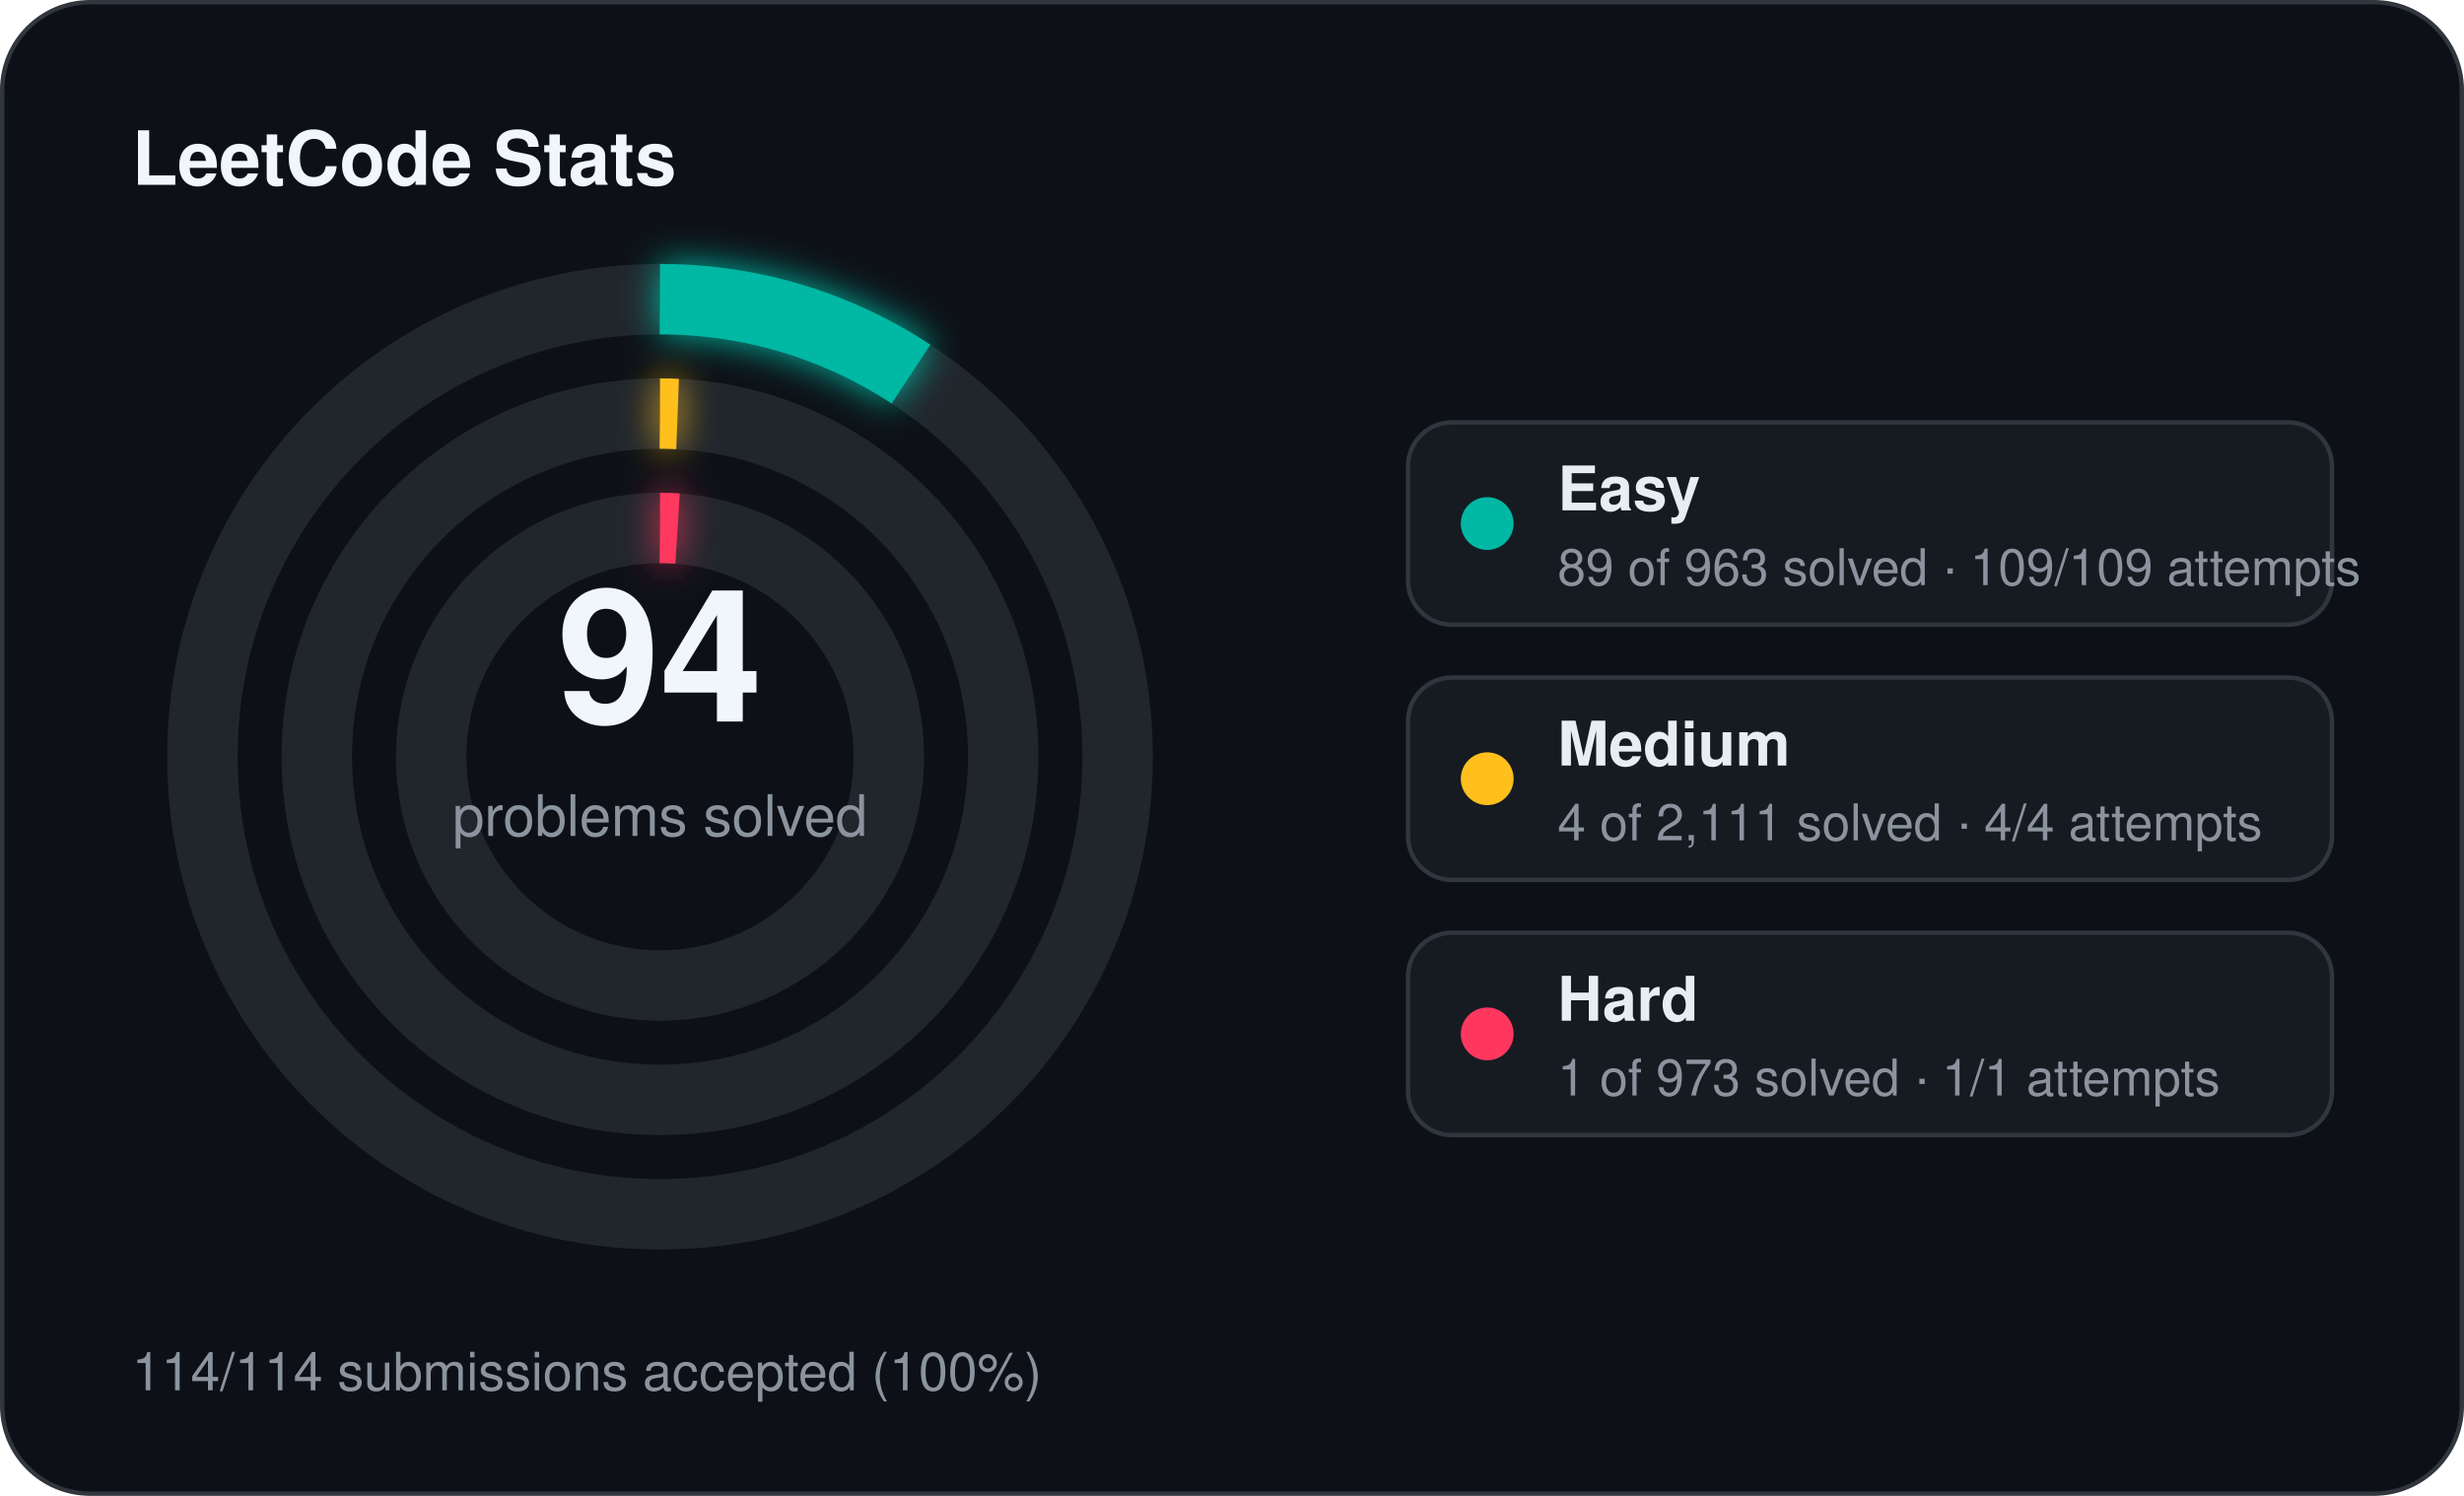
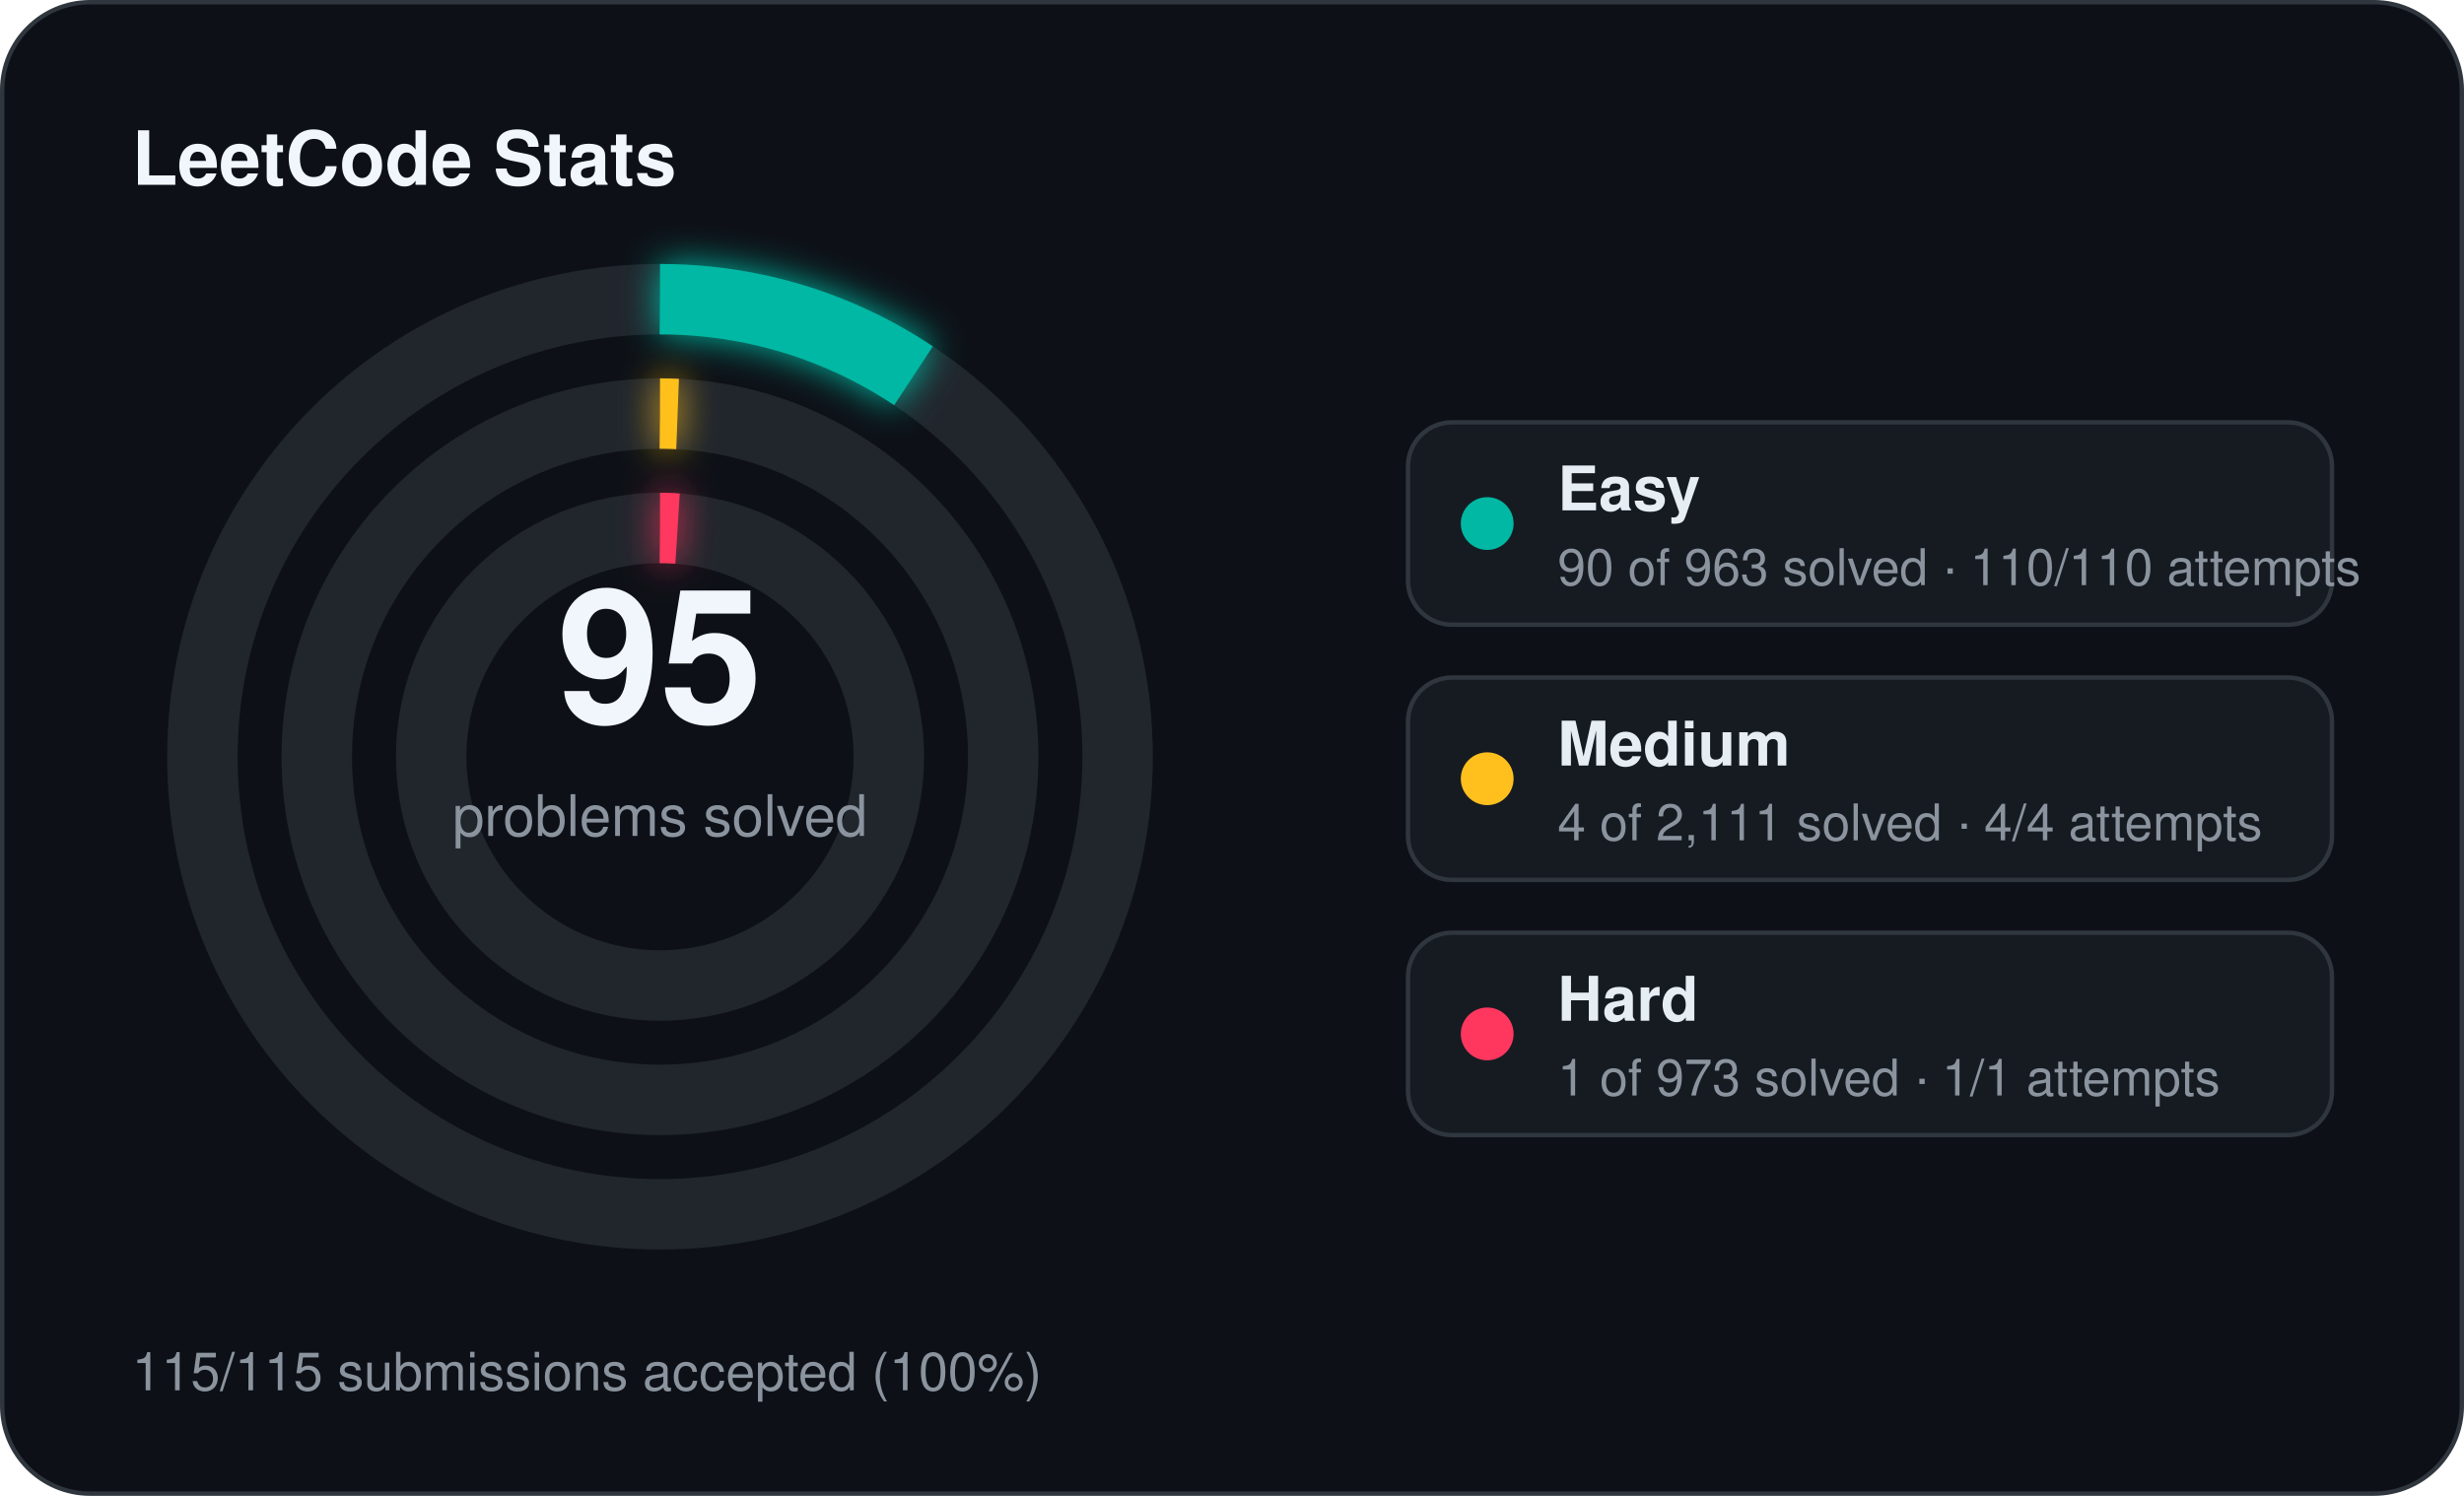
<svg xmlns="http://www.w3.org/2000/svg" width="560" height="340" viewBox="0 0 560 340">
  <defs>
    <filter id="stats-glow" x="-60%" y="-60%" width="220%" height="220%">
      <feGaussianBlur stdDeviation="4" result="blur" />
      <feMerge>
        <feMergeNode in="blur" />
        <feMergeNode in="SourceGraphic" />
      </feMerge>
    </filter>
  </defs>
  <rect x="0.5" y="0.5" width="559" height="339" rx="20" fill="#0d1117" stroke="#30363d" stroke-width="1" />
  <text x="30" y="42" fill="#f0f6fc" font-family="Segoe UI, Helvetica, Arial, sans-serif" font-size="17" font-weight="700">LeetCode Stats</text>
  <circle cx="150" cy="172" r="104" fill="none" stroke="#21262d" stroke-width="16" />
-   <circle cx="150" cy="172" r="104" fill="none" stroke="#00b8a3" stroke-width="16" stroke-linecap="butt" stroke-dasharray="60.39 653.45" transform="rotate(-90 150 172)" filter="url(#stats-glow)" />
+   <circle cx="150" cy="172" r="104" fill="none" stroke="#00b8a3" stroke-width="16" stroke-linecap="butt" stroke-dasharray="61.07 653.45" transform="rotate(-90 150 172)" filter="url(#stats-glow)" />
  <circle cx="150" cy="172" r="78" fill="none" stroke="#21262d" stroke-width="16" />
  <circle cx="150" cy="172" r="78" fill="none" stroke="#ffc01e" stroke-width="16" stroke-linecap="butt" stroke-dasharray="4.00 490.09" transform="rotate(-90 150 172)" filter="url(#stats-glow)" />
  <circle cx="150" cy="172" r="52" fill="none" stroke="#21262d" stroke-width="16" />
  <circle cx="150" cy="172" r="52" fill="none" stroke="#ff375f" stroke-width="16" stroke-linecap="butt" stroke-dasharray="4.00 326.73" transform="rotate(-90 150 172)" filter="url(#stats-glow)" />
-   <text x="150" y="164" text-anchor="middle" fill="#f0f6fc" font-family="Segoe UI, Helvetica, Arial, sans-serif" font-size="42" font-weight="700">94</text>
+   <text x="150" y="164" text-anchor="middle" fill="#f0f6fc" font-family="Segoe UI, Helvetica, Arial, sans-serif" font-size="42" font-weight="700">95</text>
  <text x="150" y="190" text-anchor="middle" fill="#8b949e" font-family="Segoe UI, Helvetica, Arial, sans-serif" font-size="13">problems solved</text>
  <rect x="320" y="96" width="210" height="46" rx="10" fill="#161b22" stroke="#30363d" stroke-width="1" />
  <circle cx="338" cy="119" r="6" fill="#00b8a3" />
  <text x="354" y="116" fill="#e6edf3" font-family="Segoe UI, Helvetica, Arial, sans-serif" font-size="14" font-weight="600">Easy</text>
-   <text x="354" y="133" fill="#8b949e" font-family="Segoe UI, Helvetica, Arial, sans-serif" font-size="11.5">89 of 963 solved · 109/109 attempts</text>
+   <text x="354" y="133" fill="#8b949e" font-family="Segoe UI, Helvetica, Arial, sans-serif" font-size="11.5">90 of 963 solved · 110/110 attempts</text>
  <rect x="320" y="154" width="210" height="46" rx="10" fill="#161b22" stroke="#30363d" stroke-width="1" />
  <circle cx="338" cy="177" r="6" fill="#ffc01e" />
  <text x="354" y="174" fill="#e6edf3" font-family="Segoe UI, Helvetica, Arial, sans-serif" font-size="14" font-weight="600">Medium</text>
  <text x="354" y="191" fill="#8b949e" font-family="Segoe UI, Helvetica, Arial, sans-serif" font-size="11.5">4 of 2,111 solved · 4/4 attempts</text>
  <rect x="320" y="212" width="210" height="46" rx="10" fill="#161b22" stroke="#30363d" stroke-width="1" />
  <circle cx="338" cy="235" r="6" fill="#ff375f" />
  <text x="354" y="232" fill="#e6edf3" font-family="Segoe UI, Helvetica, Arial, sans-serif" font-size="14" font-weight="600">Hard</text>
  <text x="354" y="249" fill="#8b949e" font-family="Segoe UI, Helvetica, Arial, sans-serif" font-size="11.5">1 of 973 solved · 1/1 attempts</text>
-   <text x="30" y="316" fill="#8b949e" font-family="Segoe UI, Helvetica, Arial, sans-serif" font-size="12">114/114 submissions accepted (100%)</text>
+   <text x="30" y="316" fill="#8b949e" font-family="Segoe UI, Helvetica, Arial, sans-serif" font-size="12">115/115 submissions accepted (100%)</text>
</svg>
